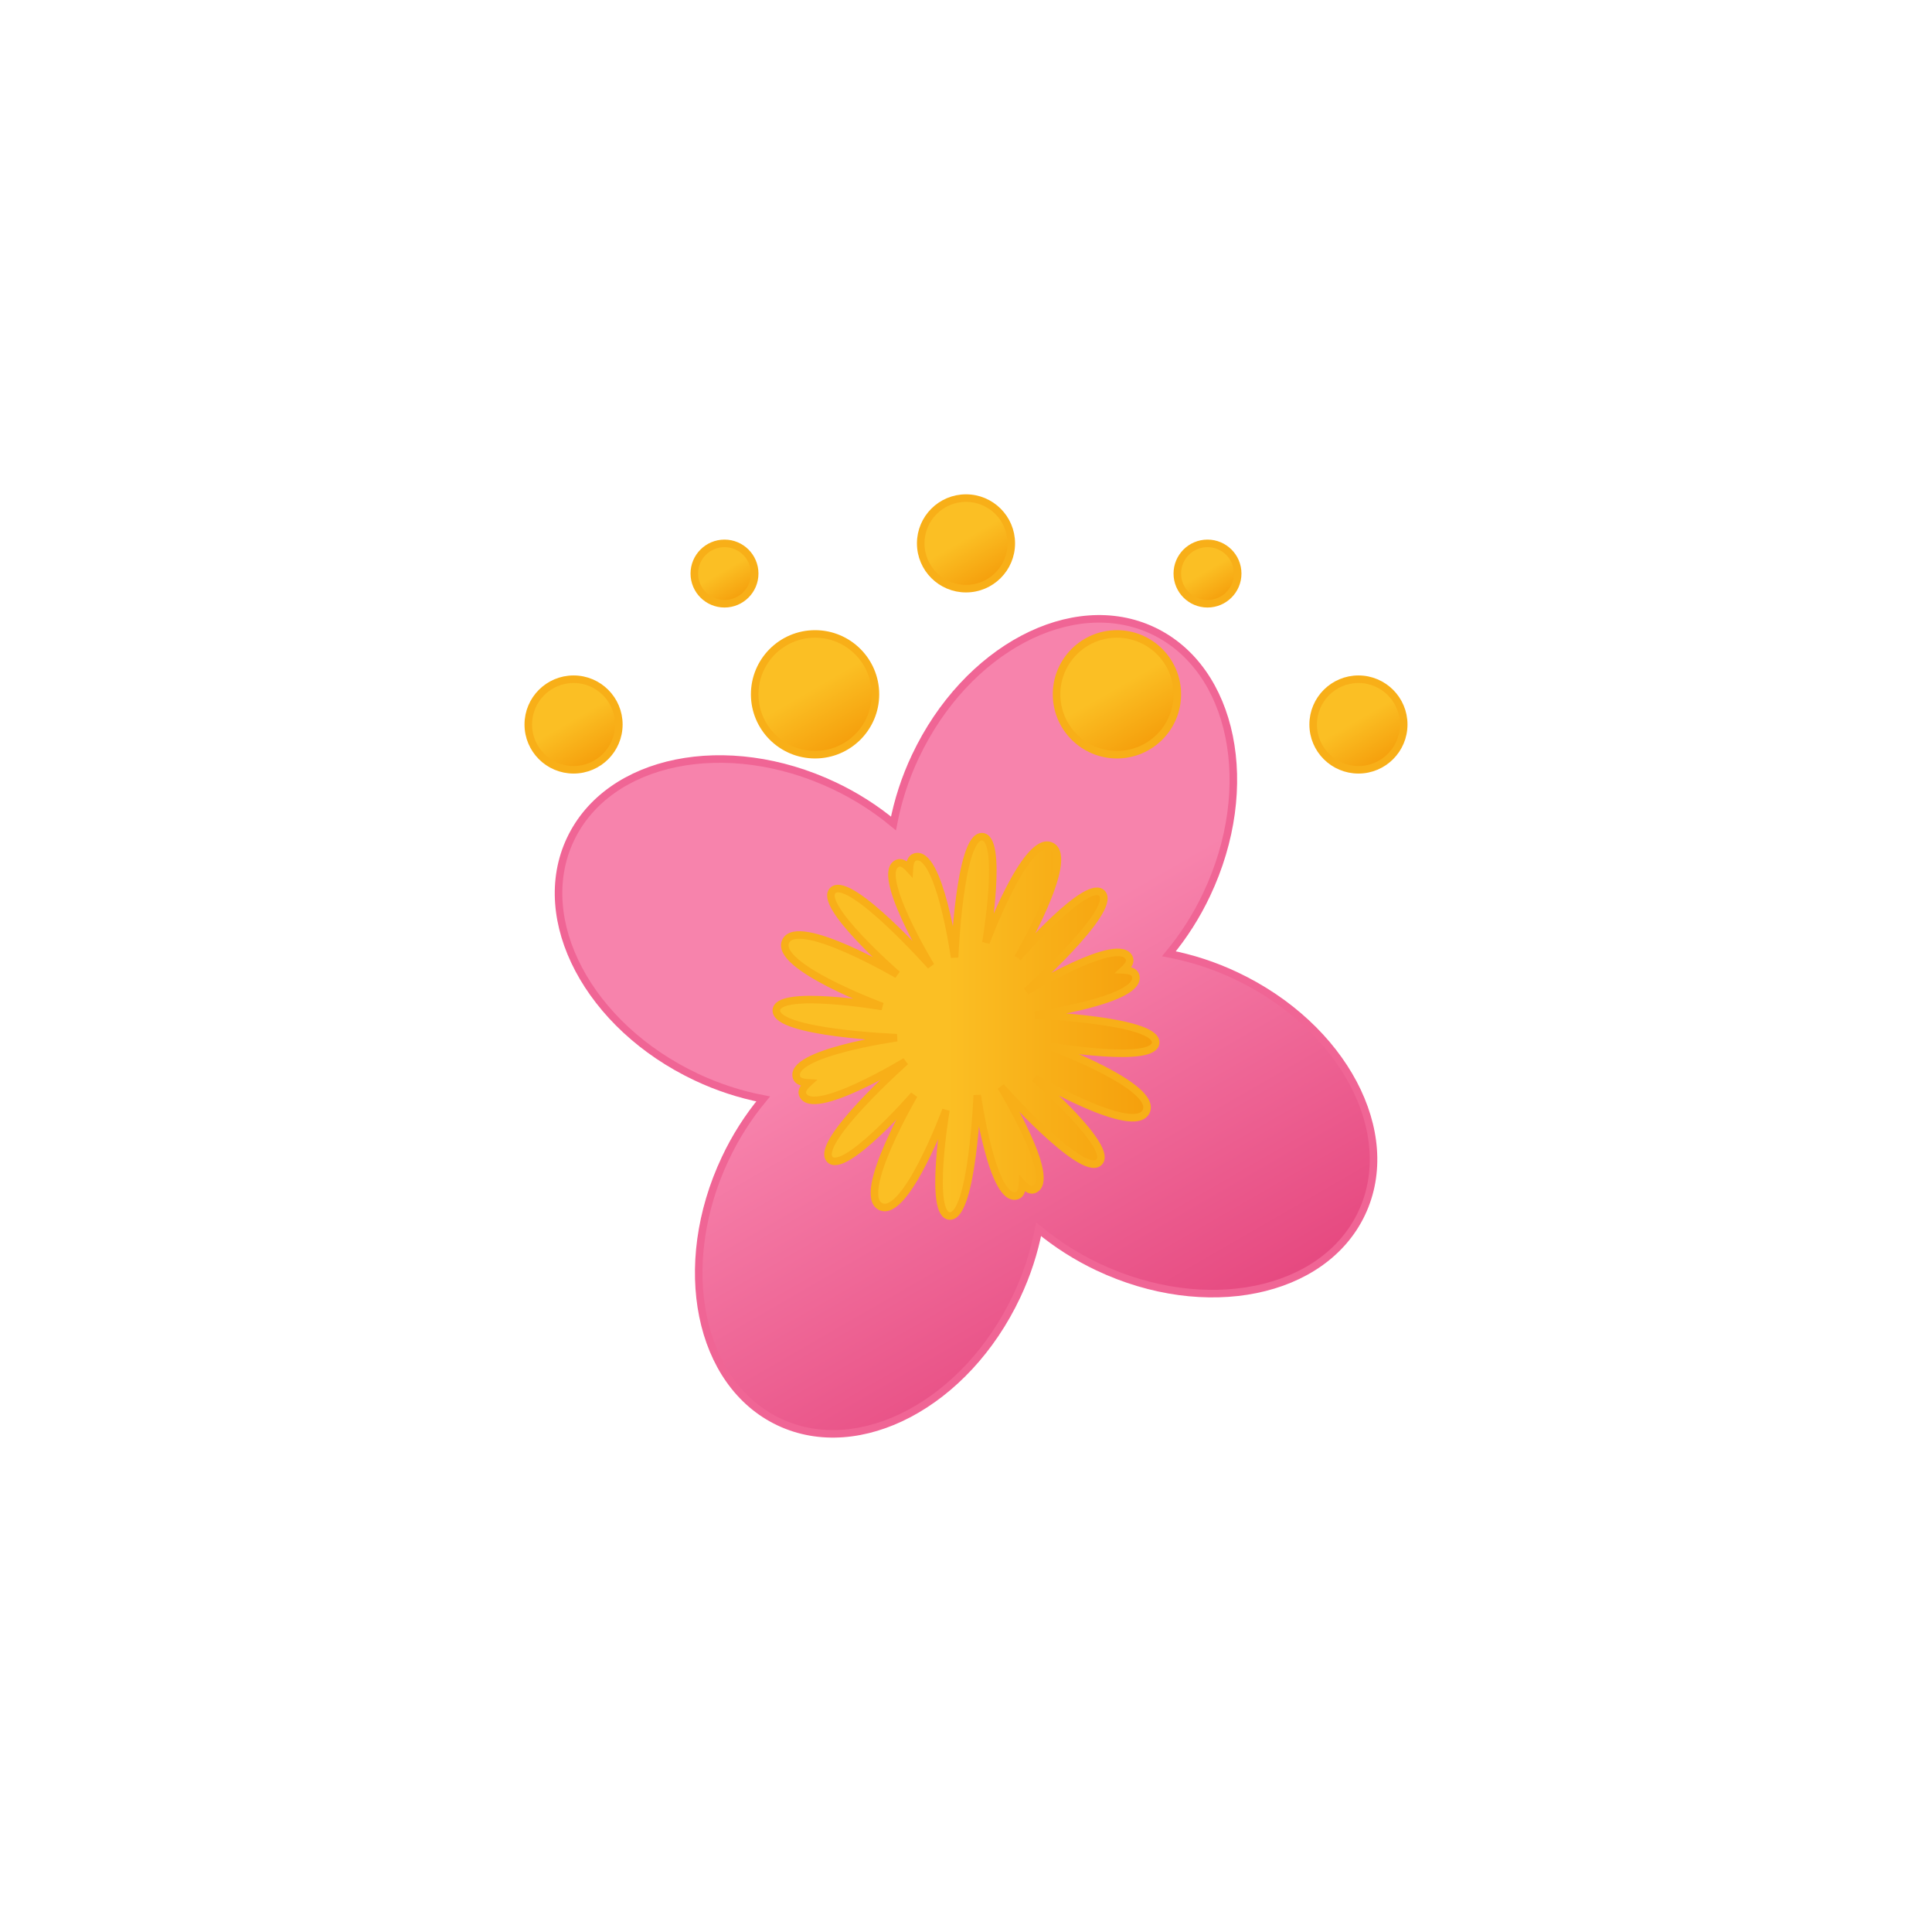
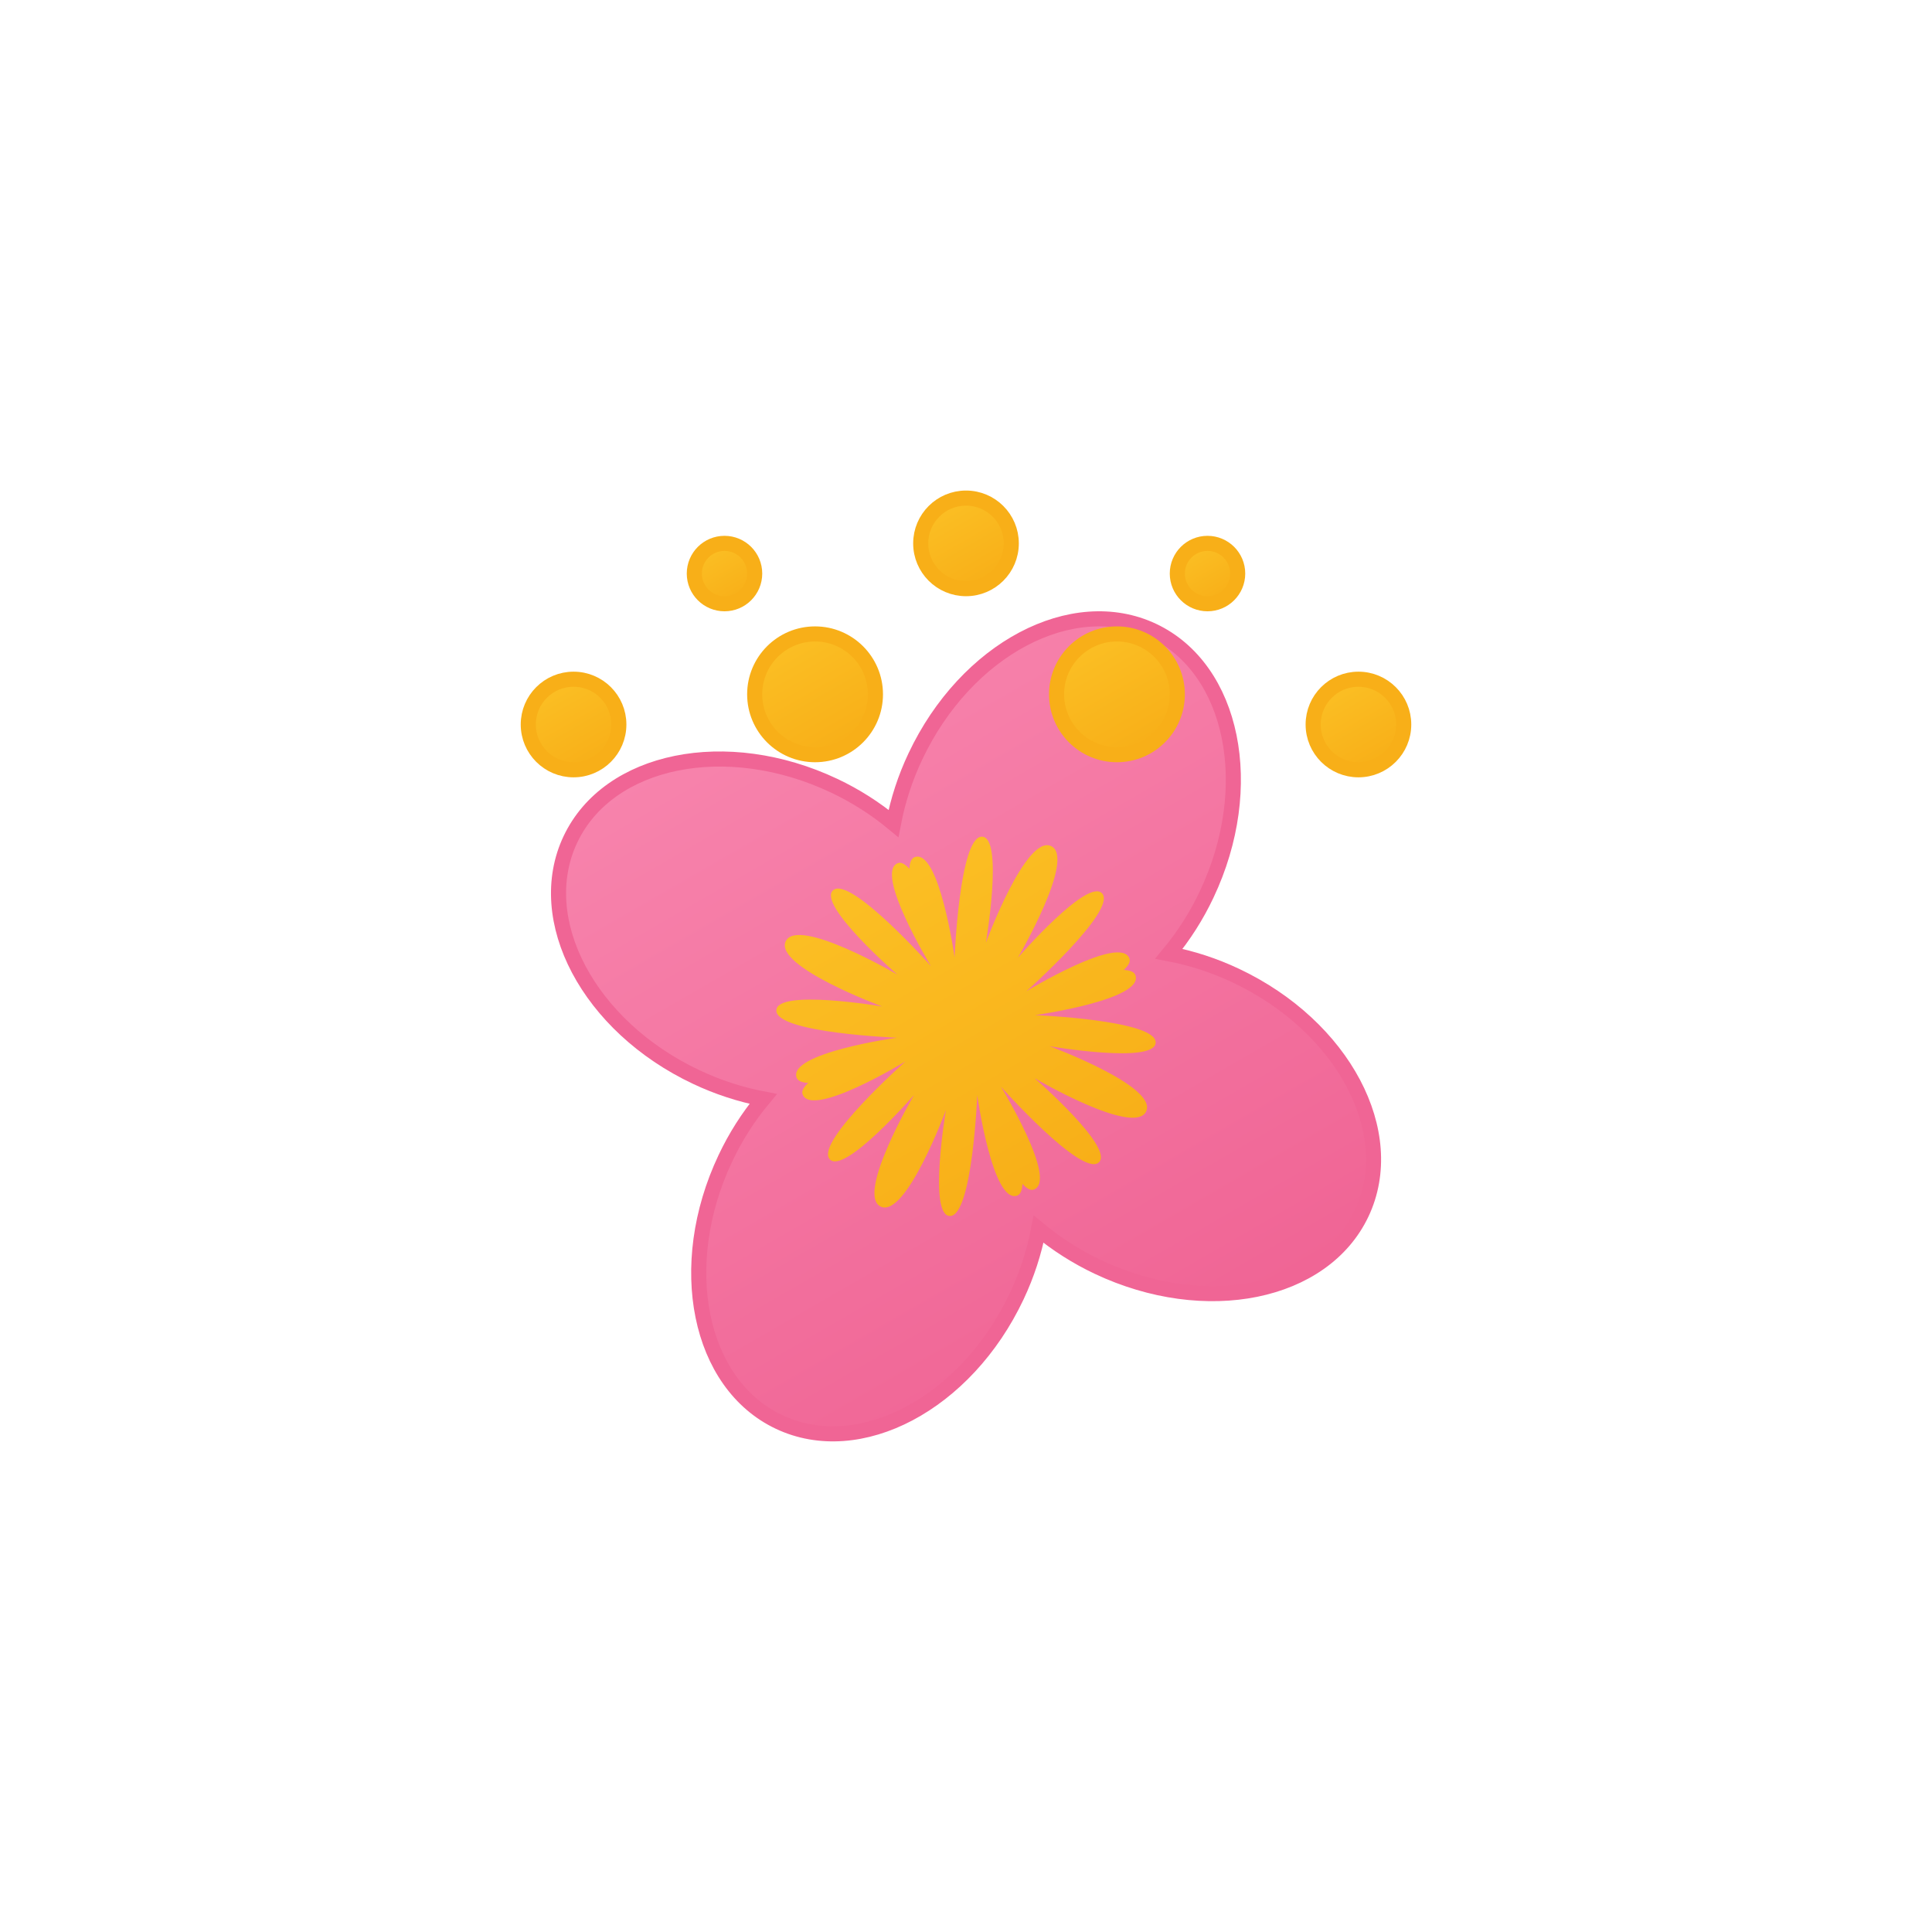
<svg xmlns="http://www.w3.org/2000/svg" xmlns:xlink="http://www.w3.org/1999/xlink" viewBox="0 0 512 512">
  <defs>
-     <linearGradient id="a" x1="111" y1="2.61" x2="123" y2="23.39" gradientUnits="userSpaceOnUse">
+     <linearGradient id="a" x1="112" y1="3.61" x2="124" y2="24.39" gradientUnits="userSpaceOnUse">
      <stop offset="0" stop-color="#fbbf24" />
-       <stop offset="0.45" stop-color="#fbbf24" />
-       <stop offset="1" stop-color="#f59e0b" />
+       <stop offset="1" stop-color="#f8af18" />
    </linearGradient>
-     <linearGradient id="b" x1="149" y1="39.14" x2="165" y2="66.86" xlink:href="#a" />
-     <linearGradient id="c" x1="69" y1="39.14" x2="85" y2="66.86" xlink:href="#a" />
-     <linearGradient id="d" x1="7" y1="50.61" x2="19" y2="71.39" xlink:href="#a" />
-     <linearGradient id="e" x1="215" y1="50.61" x2="227" y2="71.39" xlink:href="#a" />
-     <linearGradient id="f" x1="177" y1="14.07" x2="185" y2="27.93" xlink:href="#a" />
-     <linearGradient id="g" x1="49" y1="14.07" x2="57" y2="27.93" xlink:href="#a" />
+     <linearGradient id="b" x1="150" y1="40.14" x2="166" y2="67.86" xlink:href="#a" />
+     <linearGradient id="c" x1="70" y1="40.14" x2="86" y2="67.86" xlink:href="#a" />
+     <linearGradient id="d" x1="8" y1="51.61" x2="20" y2="72.39" xlink:href="#a" />
+     <linearGradient id="e" x1="216" y1="51.61" x2="228" y2="72.39" xlink:href="#a" />
+     <linearGradient id="f" x1="178" y1="15.07" x2="186" y2="28.93" xlink:href="#a" />
+     <linearGradient id="g" x1="50" y1="15.07" x2="58" y2="28.93" xlink:href="#a" />
    <linearGradient id="h" x1="205.35" y1="184.27" x2="306.65" y2="359.73" gradientUnits="userSpaceOnUse">
      <stop offset="0" stop-color="#f783ac" />
-       <stop offset="0.45" stop-color="#f783ac" />
-       <stop offset="1" stop-color="#e64980" />
+       <stop offset="1" stop-color="#f06595" />
    </linearGradient>
-     <linearGradient id="i" x1="205.74" y1="272" x2="306.27" y2="272" xlink:href="#a" />
-     <symbol id="j" viewBox="0 0 234 74">
-       <circle cx="117" cy="13" r="12" stroke="#f8af18" stroke-miterlimit="10" stroke-width="2" fill="url(#a)" />
-       <circle cx="157" cy="53" r="16" stroke="#f8af18" stroke-miterlimit="10" stroke-width="2" fill="url(#b)" />
-       <circle cx="77" cy="53" r="16" stroke="#f8af18" stroke-miterlimit="10" stroke-width="2" fill="url(#c)" />
-       <circle cx="13" cy="61" r="12" stroke="#f8af18" stroke-miterlimit="10" stroke-width="2" fill="url(#d)" />
-       <circle cx="221" cy="61" r="12" stroke="#f8af18" stroke-miterlimit="10" stroke-width="2" fill="url(#e)" />
-       <circle cx="181" cy="21" r="8" stroke="#f8af18" stroke-miterlimit="10" stroke-width="2" fill="url(#f)" />
-       <circle cx="53" cy="21" r="8" stroke="#f8af18" stroke-miterlimit="10" stroke-width="2" fill="url(#g)" />
+     <linearGradient id="i" x1="231.54" y1="229.63" x2="280.46" y2="314.37" xlink:href="#a" />
+     <symbol id="j" viewBox="0 0 236 76">
+       <circle cx="118" cy="14" r="12" stroke="#f8af18" stroke-miterlimit="10" stroke-width="4" fill="url(#a)" />
+       <circle cx="158" cy="54" r="16" stroke="#f8af18" stroke-miterlimit="10" stroke-width="4" fill="url(#b)" />
+       <circle cx="78" cy="54" r="16" stroke="#f8af18" stroke-miterlimit="10" stroke-width="4" fill="url(#c)" />
+       <circle cx="14" cy="62" r="12" stroke="#f8af18" stroke-miterlimit="10" stroke-width="4" fill="url(#d)" />
+       <circle cx="222" cy="62" r="12" stroke="#f8af18" stroke-miterlimit="10" stroke-width="4" fill="url(#e)" />
+       <circle cx="182" cy="22" r="8" stroke="#f8af18" stroke-miterlimit="10" stroke-width="4" fill="url(#f)" />
+       <circle cx="54" cy="22" r="8" stroke="#f8af18" stroke-miterlimit="10" stroke-width="4" fill="url(#g)" />
    </symbol>
  </defs>
-   <path d="M327.5,258.55a74.13,74.13,0,0,0-17.72-5.79,74.32,74.32,0,0,0,10-15.73c13.48-28.5,7.12-59.79-14.21-69.88s-49.56,4.84-63,33.34a74.35,74.35,0,0,0-5.79,17.73,74.5,74.5,0,0,0-15.72-10c-28.51-13.48-59.8-7.12-69.89,14.21s4.84,49.56,33.35,63a74.62,74.62,0,0,0,17.72,5.8,74.25,74.25,0,0,0-10,15.72c-13.48,28.5-7.12,59.79,14.21,69.88s49.56-4.84,63-33.34a74.21,74.21,0,0,0,5.79-17.73,74.94,74.94,0,0,0,15.72,10c28.51,13.47,59.8,7.11,69.89-14.22S356,272,327.5,258.55Zm-72.27,15.08c-.58-.28-1.2-.47-1.8-.71.31-.57.67-1.1.94-1.69s.47-1.2.71-1.8c.57.31,1.1.67,1.69.95s1.2.46,1.8.7c-.31.57-.67,1.1-.94,1.68s-.47,1.21-.71,1.81C256.35,274.26,255.82,273.9,255.23,273.63Z" stroke="#f06595" stroke-miterlimit="10" stroke-width="2" fill="url(#h)" />
-   <path d="M306.26,276.2c-.12-5.9-31.95-7.18-31.95-7.18s28.92-4.06,26.59-10.59c-.32-.87-1.42-1.3-3.1-1.39,1.24-1.13,1.82-2.16,1.51-3C297,247.47,272,262.69,272,262.69s23.8-21.18,20.15-25.83-22.4,16.94-22.4,16.94,15.48-26.42,8.81-29.58-17.28,25.58-17.28,25.58,4.78-28.19-1.12-28.07-7.18,32-7.18,32-4.06-28.92-10.58-26.58c-.88.31-1.31,1.41-1.4,3.09-1.13-1.24-2.16-1.82-3-1.51C231.47,231,246.69,256,246.69,256s-21.18-23.79-25.83-20.14,16.94,22.41,16.94,22.41-26.42-15.49-29.58-8.82,25.58,17.28,25.58,17.28-28.19-4.78-28.06,1.12S237.69,275,237.69,275s-28.92,4.06-26.58,10.58c.31.88,1.41,1.31,3.09,1.4-1.24,1.13-1.82,2.16-1.51,3,2.33,6.53,27.27-8.69,27.27-8.69s-23.8,21.18-20.15,25.83,22.41-16.94,22.41-16.94-15.49,26.42-8.82,29.58,17.28-25.58,17.28-25.58-4.78,28.2,1.12,28.07,7.18-32,7.18-32,4.06,28.92,10.59,26.59c.87-.32,1.3-1.42,1.39-3.1,1.13,1.24,2.16,1.83,3,1.51,6.53-2.33-8.69-27.26-8.69-27.26s21.18,23.79,25.83,20.14-16.94-22.41-16.94-22.41,26.42,15.5,29.58,8.82-25.58-17.28-25.58-17.28S306.39,282.1,306.26,276.2Z" stroke="#f8af18" stroke-miterlimit="10" stroke-width="2" fill="url(#i)" />
-   <use width="234" height="74" transform="translate(139 131)" xlink:href="#j" />
+   <path d="M327.5,258.55a74.13,74.13,0,0,0-17.72-5.79,74.32,74.32,0,0,0,10-15.73c13.48-28.5,7.12-59.79-14.21-69.88s-49.56,4.84-63,33.34a74.35,74.35,0,0,0-5.79,17.73,74.5,74.5,0,0,0-15.72-10c-28.51-13.48-59.8-7.12-69.89,14.21s4.84,49.56,33.35,63a74.62,74.62,0,0,0,17.72,5.8,74.25,74.25,0,0,0-10,15.72c-13.48,28.5-7.12,59.79,14.21,69.88s49.56-4.84,63-33.34a74.21,74.21,0,0,0,5.79-17.73,74.94,74.94,0,0,0,15.72,10c28.51,13.47,59.8,7.11,69.89-14.22S356,272,327.5,258.55Zm-72.27,15.08c-.58-.28-1.2-.47-1.8-.71.31-.57.67-1.1.94-1.69s.47-1.2.71-1.8c.57.31,1.1.67,1.69.95s1.2.46,1.8.7c-.31.57-.67,1.1-.94,1.68s-.47,1.21-.71,1.81C256.35,274.26,255.82,273.9,255.23,273.63Z" stroke="#f06595" stroke-miterlimit="10" stroke-width="4" fill="url(#h)" />
+   <path d="M306.26,276.2c-.12-5.9-31.95-7.18-31.95-7.18s28.92-4.06,26.59-10.59c-.32-.87-1.42-1.3-3.1-1.39,1.24-1.13,1.82-2.16,1.51-3C297,247.47,272,262.69,272,262.69s23.8-21.18,20.15-25.83-22.4,16.94-22.4,16.94,15.48-26.42,8.81-29.58-17.28,25.58-17.28,25.58,4.78-28.19-1.12-28.07-7.18,32-7.18,32-4.06-28.92-10.58-26.58c-.88.31-1.31,1.41-1.4,3.09-1.13-1.24-2.16-1.82-3-1.51C231.47,231,246.69,256,246.69,256s-21.18-23.79-25.83-20.14,16.94,22.41,16.94,22.41-26.42-15.49-29.58-8.82,25.58,17.28,25.58,17.28-28.19-4.78-28.06,1.12S237.69,275,237.69,275s-28.92,4.06-26.58,10.58c.31.88,1.41,1.31,3.09,1.4-1.24,1.13-1.82,2.16-1.51,3,2.33,6.53,27.27-8.69,27.27-8.69s-23.8,21.18-20.15,25.83,22.41-16.94,22.41-16.94-15.49,26.42-8.82,29.58,17.28-25.58,17.28-25.58-4.78,28.2,1.12,28.07,7.18-32,7.18-32,4.06,28.92,10.59,26.59c.87-.32,1.3-1.42,1.39-3.1,1.13,1.24,2.16,1.83,3,1.51,6.53-2.33-8.69-27.26-8.69-27.26s21.18,23.79,25.83,20.14-16.94-22.41-16.94-22.41,26.42,15.5,29.58,8.82-25.58-17.28-25.58-17.28S306.39,282.1,306.26,276.2Z" fill="url(#i)" />
+   <use width="236" height="76" transform="translate(138 130)" xlink:href="#j" />
</svg>
